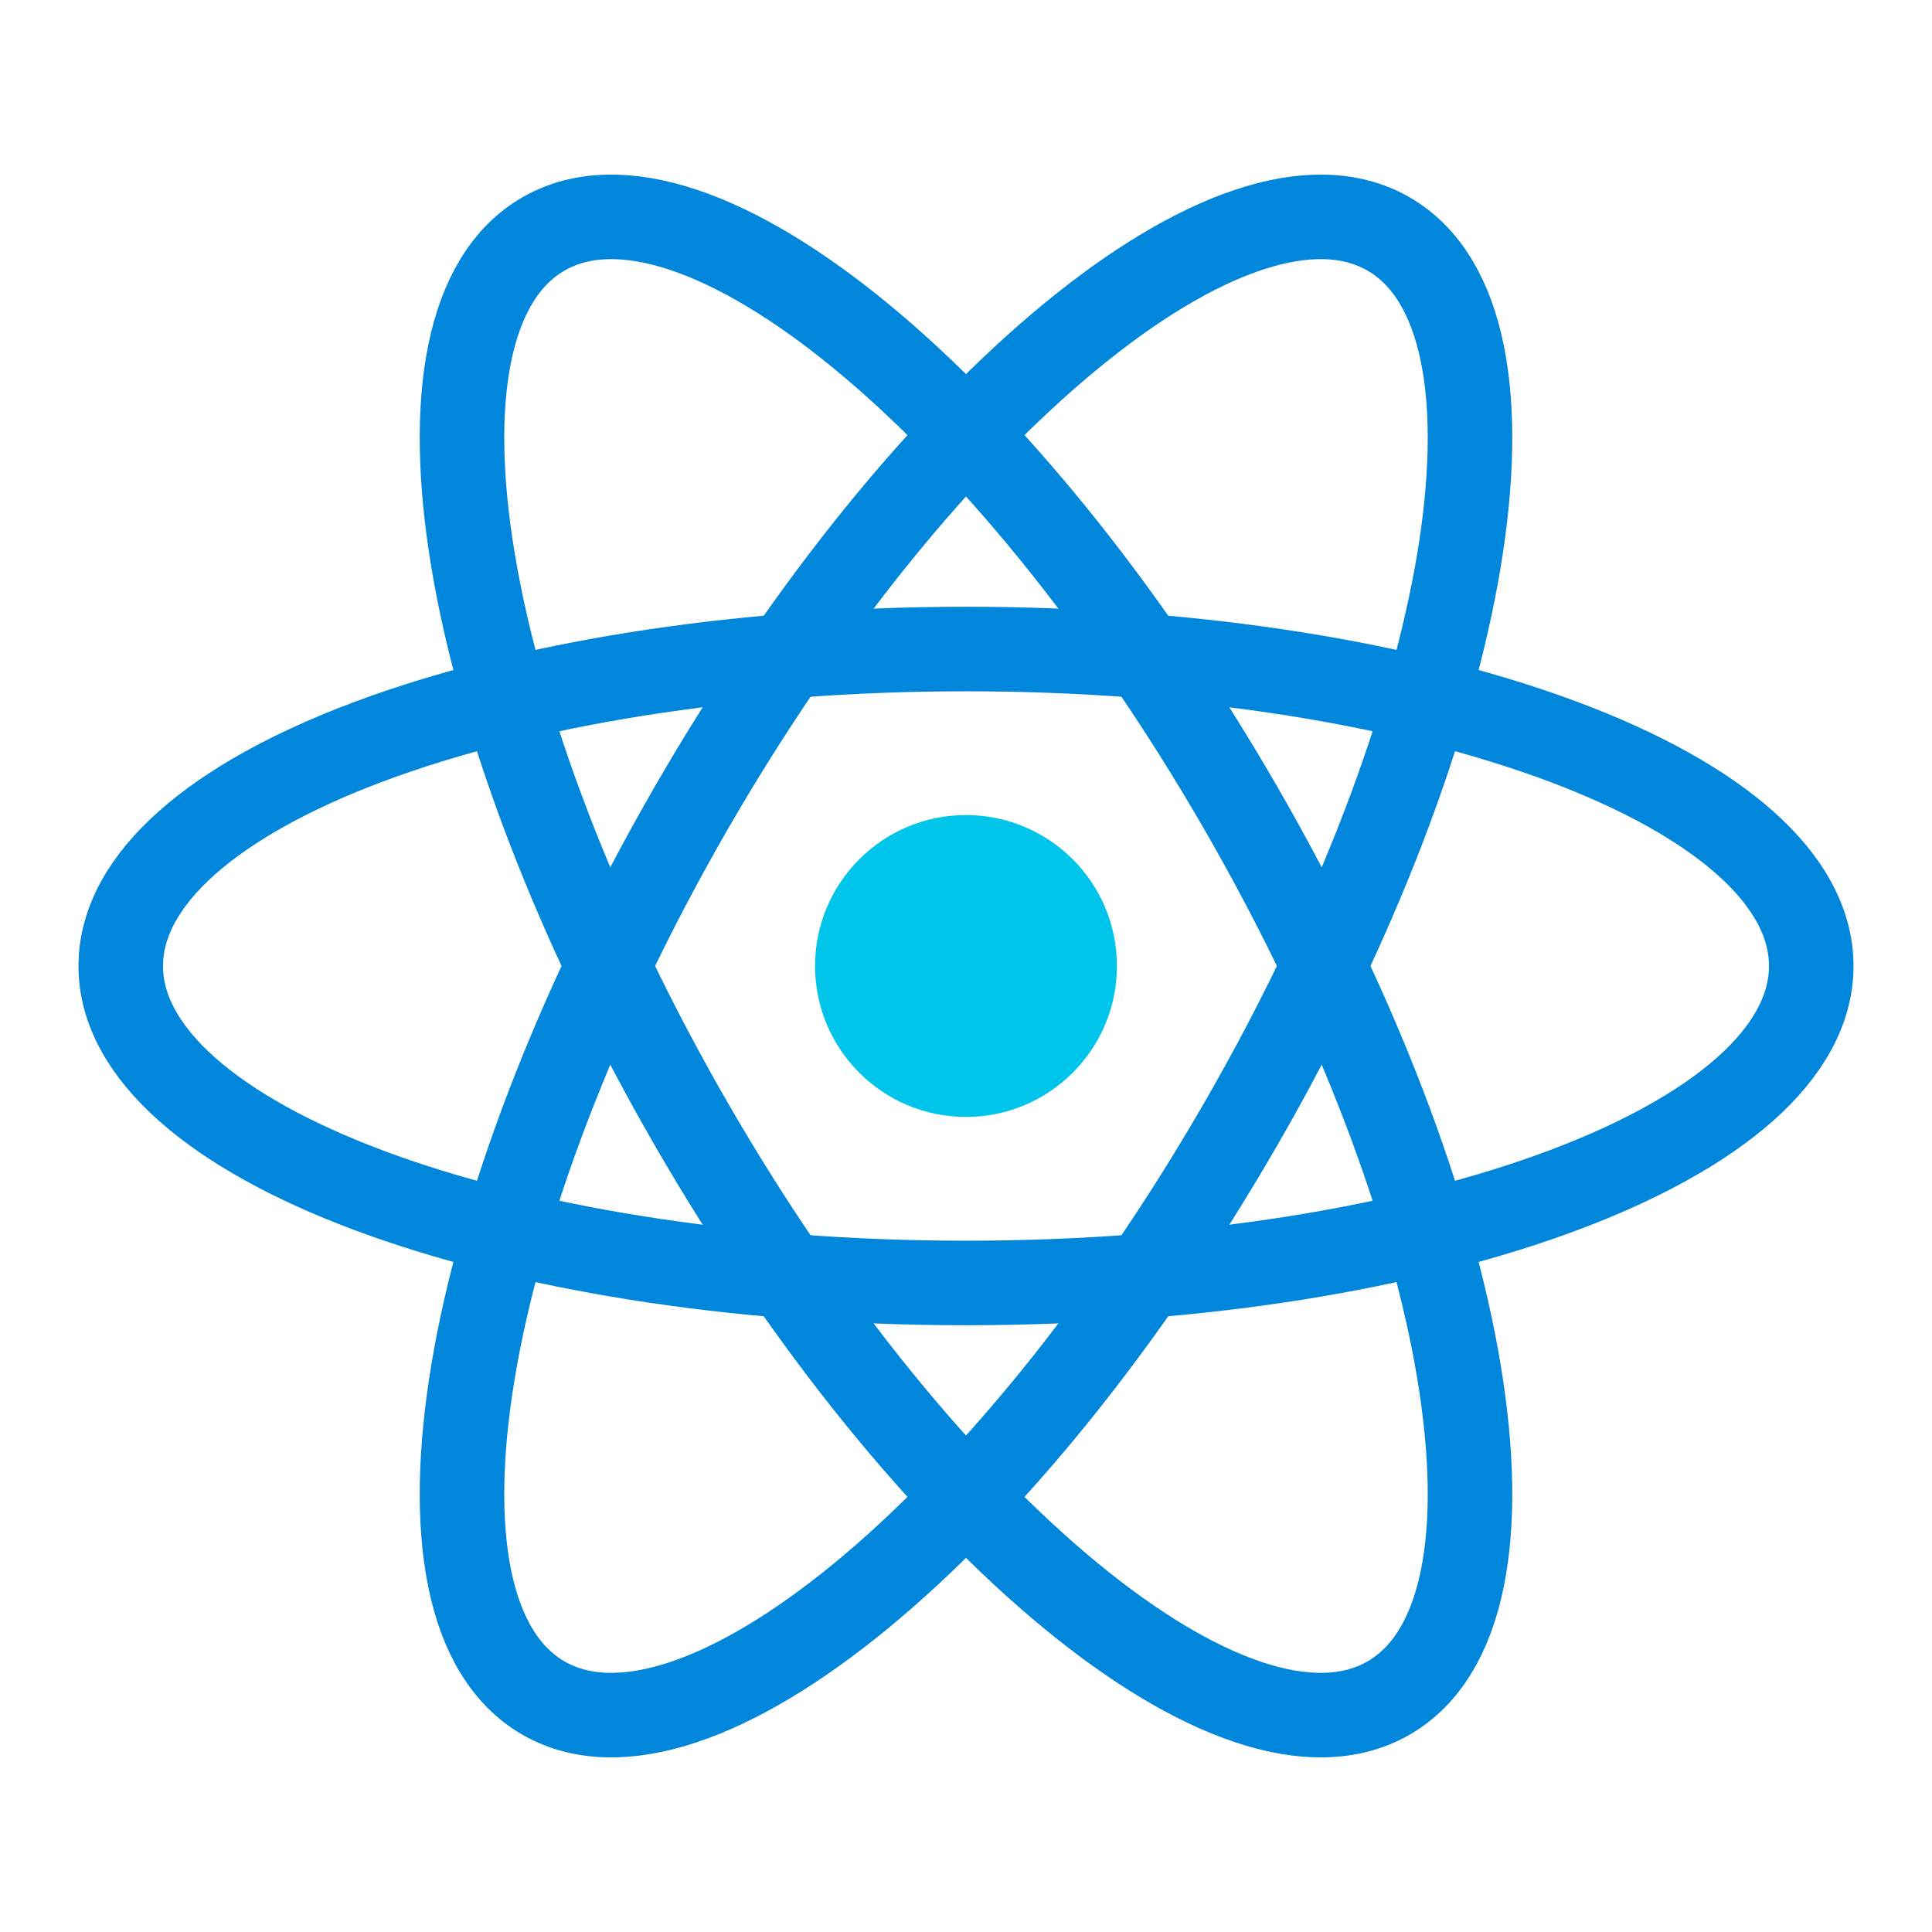
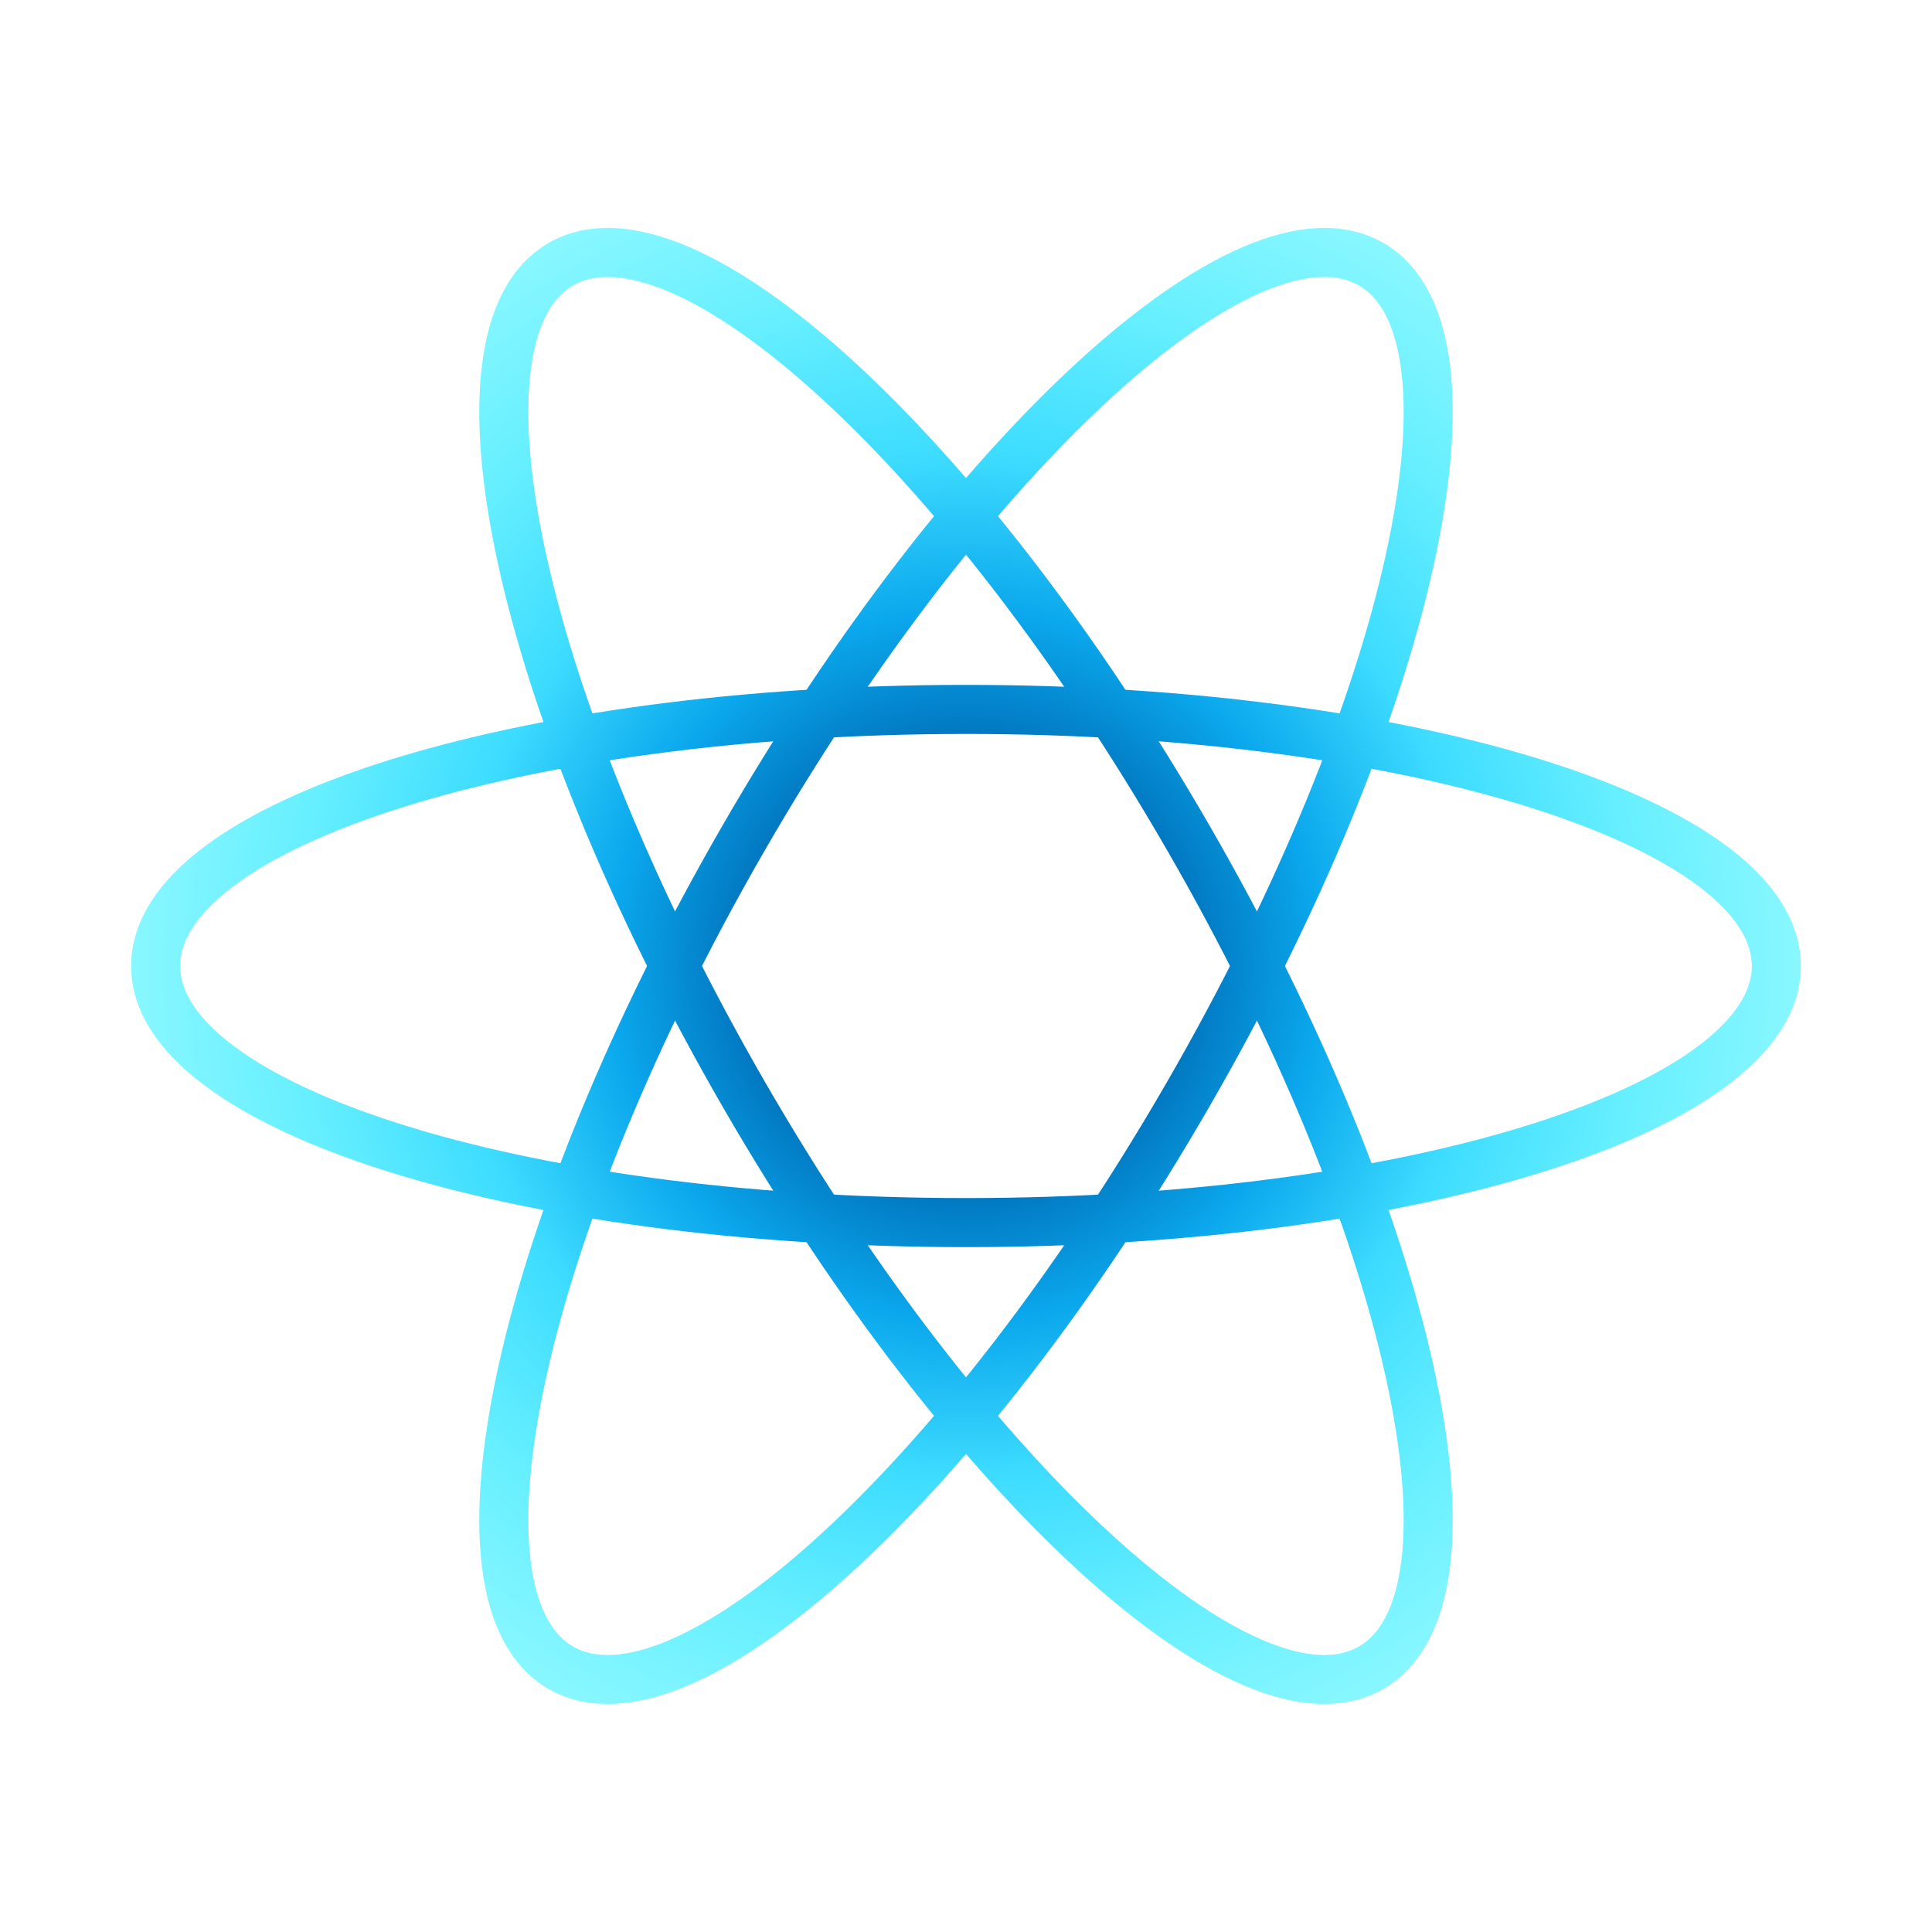
- <svg xmlns="http://www.w3.org/2000/svg" viewBox="0 0 64 64">
-   <g fill="none" stroke="#0086db" stroke-width="2.8">
-     <ellipse cx="32" cy="32" rx="28" ry="10.5" />
-     <ellipse cx="32" cy="32" rx="28" ry="10.5" transform="rotate(60 32 32)" />
-     <ellipse cx="32" cy="32" rx="28" ry="10.5" transform="rotate(120 32 32)" />
+ <svg xmlns="http://www.w3.org/2000/svg" viewBox="0 0 2048 2048" role="img" aria-label="Símbolo atômico azul e ciano">
+   <defs>
+     <radialGradient id="atom-gradient" cx="1024" cy="1024" r="900" gradientUnits="userSpaceOnUse">
+       <stop offset="0" stop-color="#004E89" />
+       <stop offset=".26" stop-color="#0074BD" />
+       <stop offset=".42" stop-color="#0BA8ED" />
+       <stop offset=".60" stop-color="#3DDCFF" />
+       <stop offset=".79" stop-color="#66EFFF" />
+       <stop offset="1" stop-color="#8CF8FF" />
+     </radialGradient>
+   </defs>
+   <g fill="none" stroke="url(#atom-gradient)" stroke-width="52" stroke-linecap="round">
+     <ellipse cx="1024" cy="1024" rx="859" ry="272" />
+     <ellipse cx="1024" cy="1024" rx="859" ry="272" transform="rotate(60 1024 1024)" />
+     <ellipse cx="1024" cy="1024" rx="859" ry="272" transform="rotate(120 1024 1024)" />
  </g>
-   <circle cx="32" cy="32" r="5" fill="#00c5eb" />
</svg>
